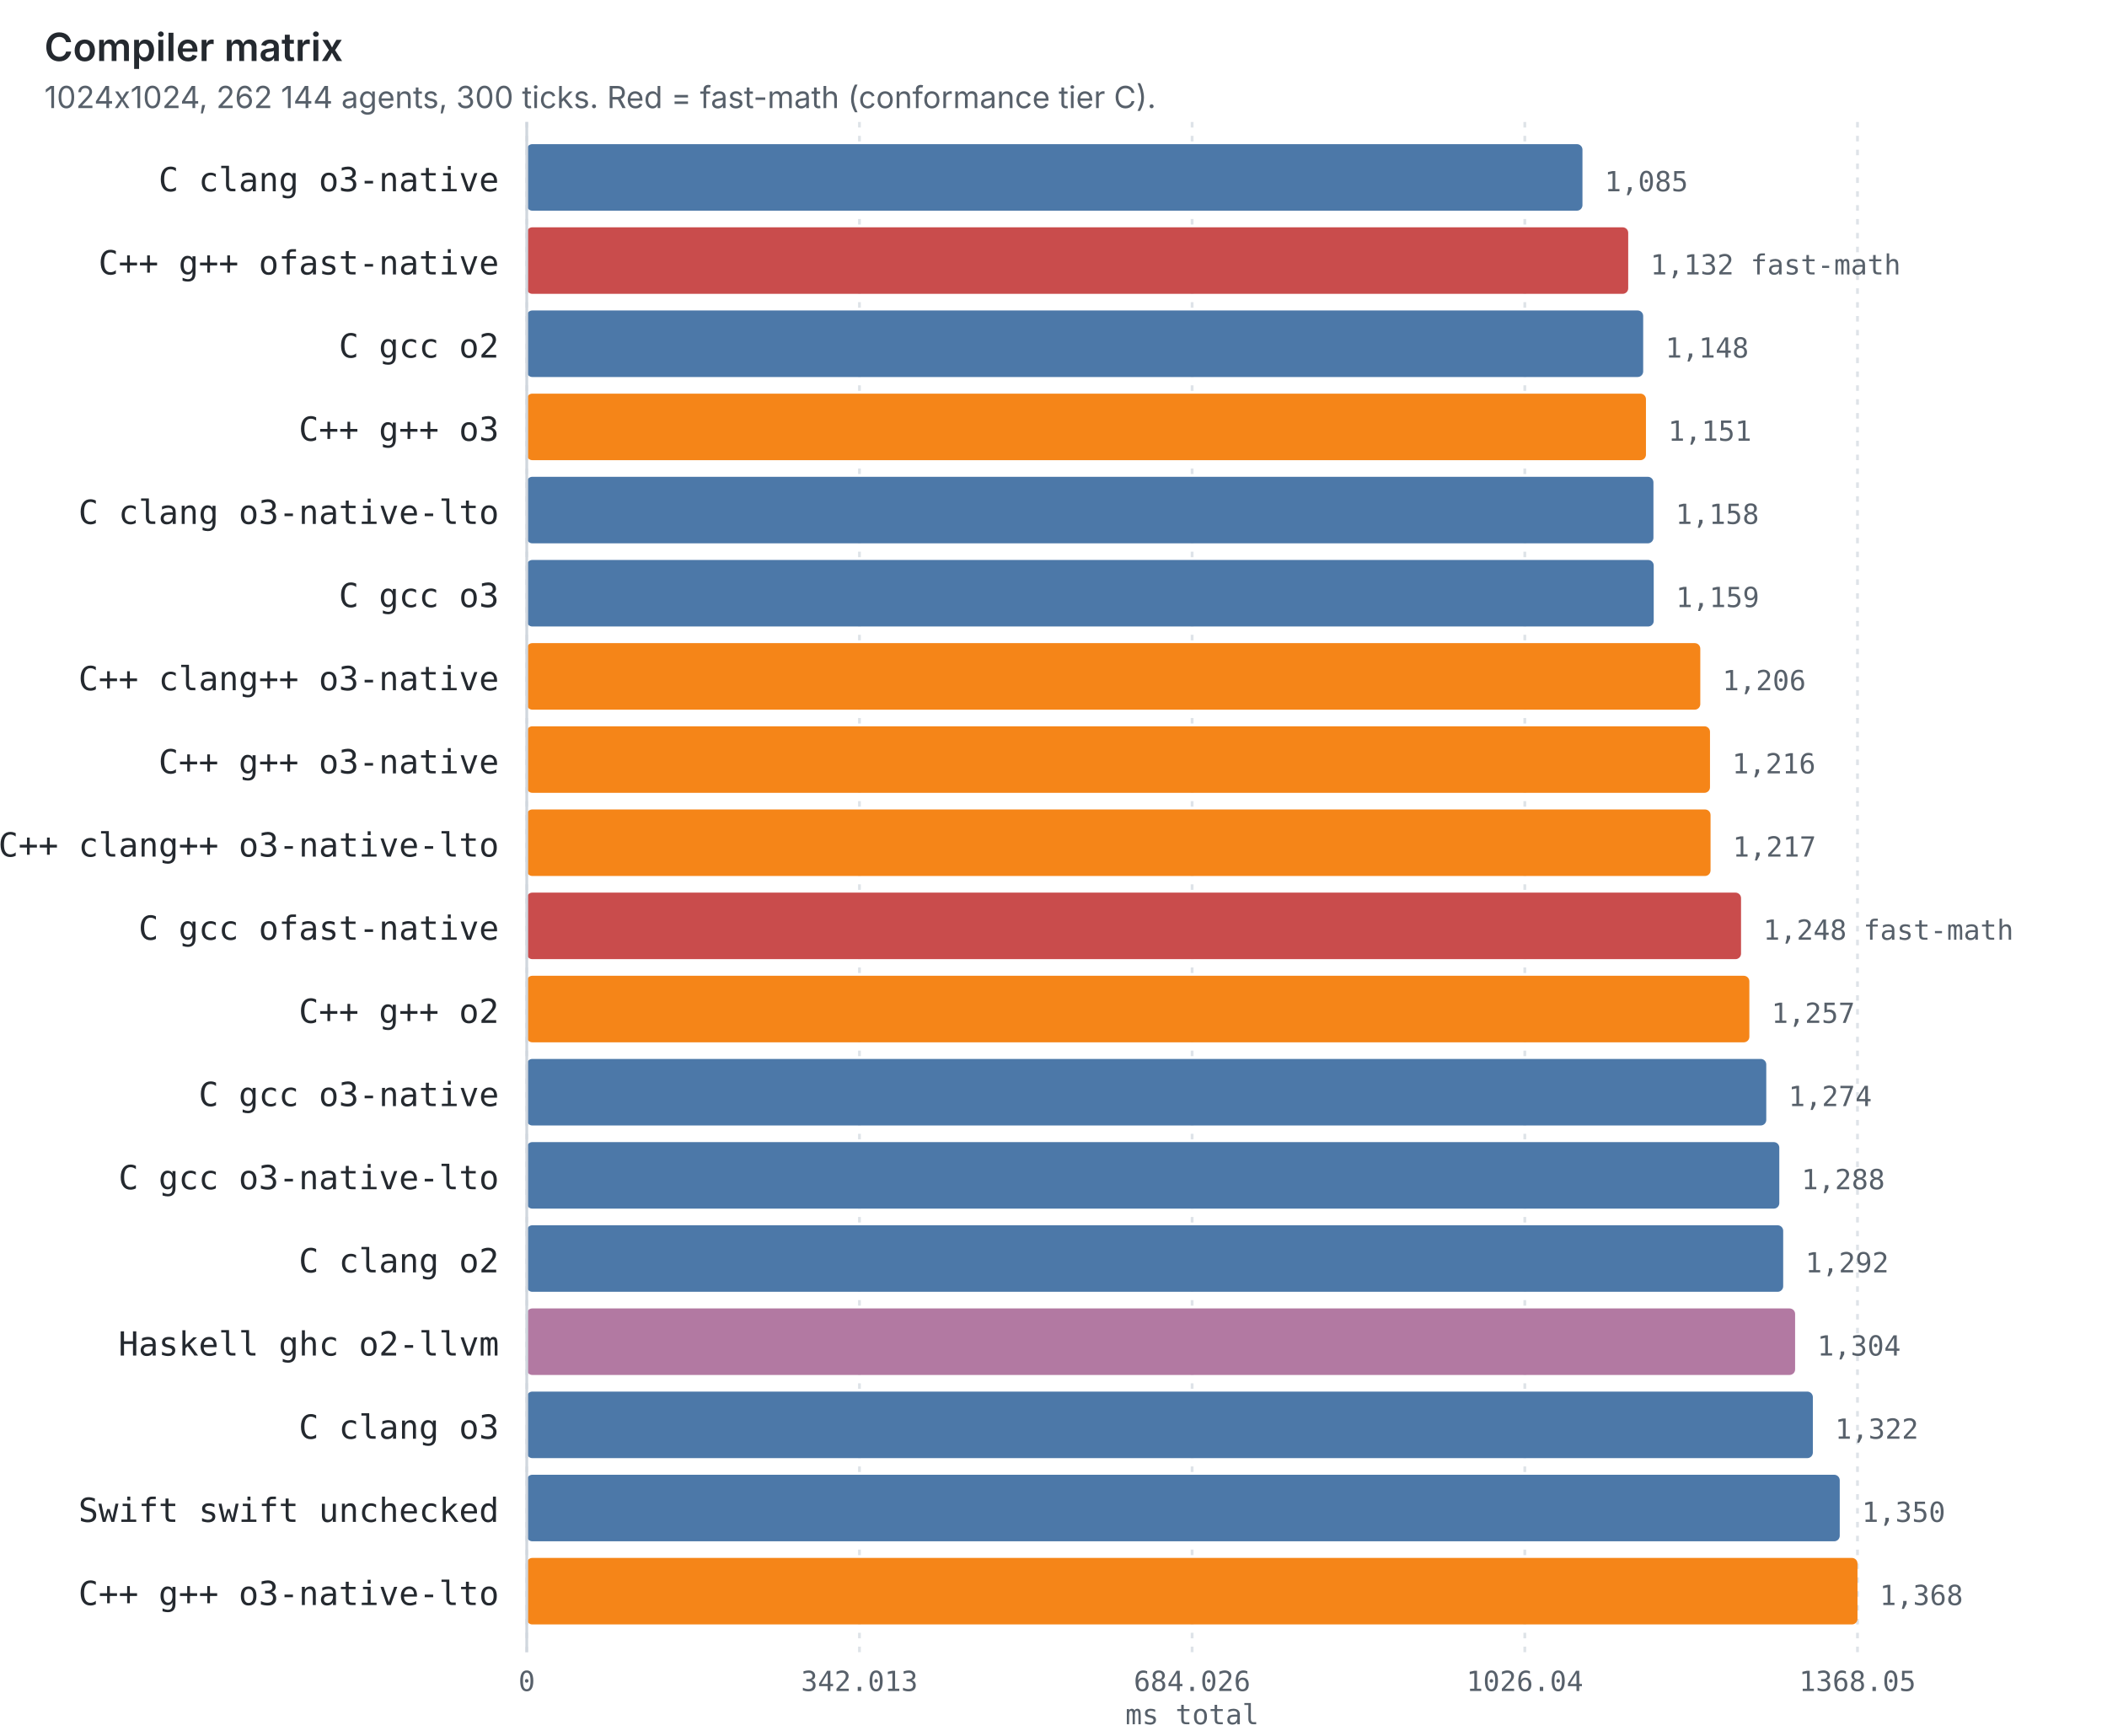
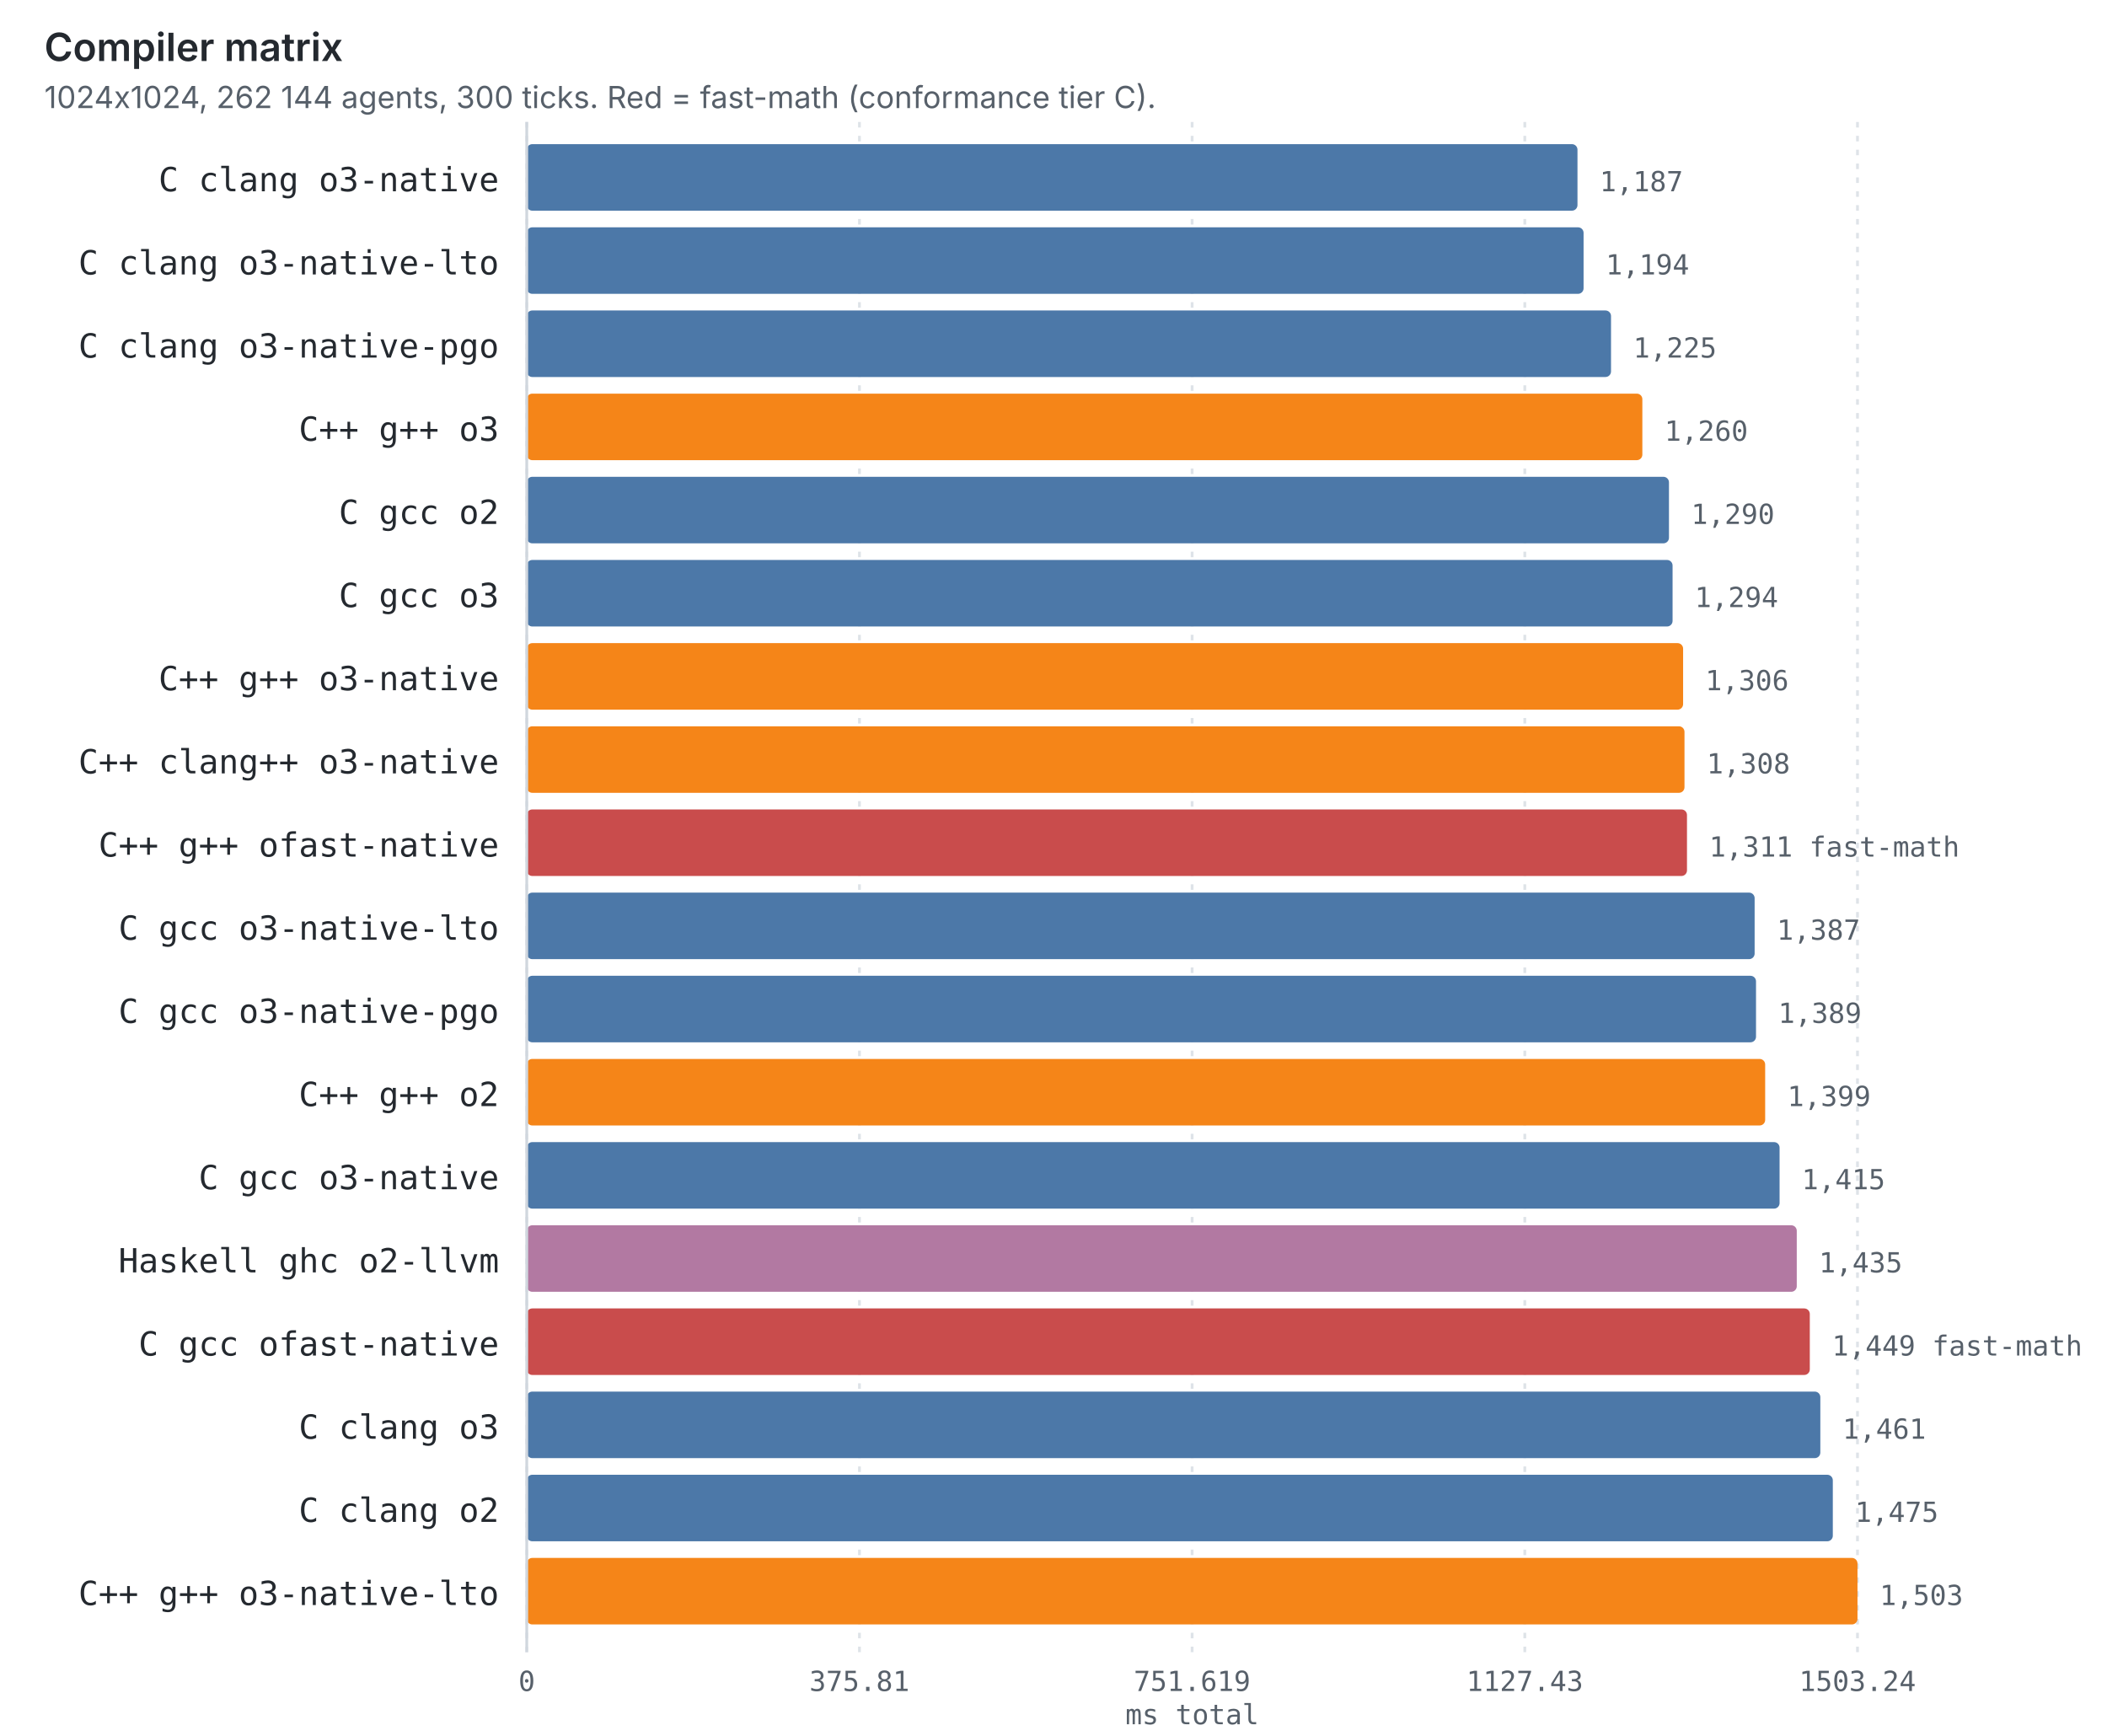
<svg xmlns="http://www.w3.org/2000/svg" viewBox="0 0 760 626" width="760" height="626" role="img" aria-label="Compiler matrix">
  <style>
    .bg    { fill: none; }
    .lbl   { fill: #24292f; font: 12px ui-monospace, "SF Mono", Menlo, monospace; }
    .lbl-s { fill: #57606a; font: 10px ui-monospace, "SF Mono", Menlo, monospace; }
    .ttl   { fill: #24292f; font: 600 14px -apple-system, "Segoe UI", sans-serif; }
    .sub   { fill: #57606a; font: 11px -apple-system, "Segoe UI", sans-serif; }
    .axis  { stroke: #d0d7de; stroke-width: 1; }
    .grid  { stroke: #d0d7de; stroke-width: 1; stroke-dasharray: 2 3; opacity: .7; }
    @media (prefers-color-scheme: dark) {
      .lbl   { fill: #e6edf3; }
      .lbl-s { fill: #9198a1; }
      .ttl   { fill: #e6edf3; }
      .sub   { fill: #9198a1; }
      .axis  { stroke: #3d444d; }
      .grid  { stroke: #3d444d; }
    }
  </style>
  <text x="16" y="22" class="ttl">Compiler matrix</text>
  <text x="16" y="39" class="sub">1024x1024, 262 144 agents, 300 ticks. Red = fast-math (conformance tier C).</text>
  <line x1="190.0" y1="44" x2="190.0" y2="596" class="grid" />
  <text x="190.0" y="610" class="lbl-s" text-anchor="middle">0</text>
  <line x1="310.0" y1="44" x2="310.0" y2="596" class="grid" />
-   <text x="310.0" y="610" class="lbl-s" text-anchor="middle">342.013</text>
+   <text x="310.0" y="610" class="lbl-s" text-anchor="middle">375.81</text>
  <line x1="430.0" y1="44" x2="430.0" y2="596" class="grid" />
-   <text x="430.0" y="610" class="lbl-s" text-anchor="middle">684.026</text>
+   <text x="430.0" y="610" class="lbl-s" text-anchor="middle">751.619</text>
  <line x1="550.0" y1="44" x2="550.0" y2="596" class="grid" />
-   <text x="550.0" y="610" class="lbl-s" text-anchor="middle">1026.04</text>
+   <text x="550.0" y="610" class="lbl-s" text-anchor="middle">1127.43</text>
  <line x1="670.0" y1="44" x2="670.0" y2="596" class="grid" />
-   <text x="670.0" y="610" class="lbl-s" text-anchor="middle">1368.05</text>
+   <text x="670.0" y="610" class="lbl-s" text-anchor="middle">1503.24</text>
  <text x="430" y="622" class="lbl-s" text-anchor="middle">ms total</text>
  <text x="180" y="69" class="lbl" text-anchor="end">C clang o3-native</text>
-   <rect x="190" y="52" width="380.8" height="24" rx="2" fill="#4c78a8" />
-   <text x="578.8" y="69" class="lbl-s">1,085</text>
-   <text x="180" y="99" class="lbl" text-anchor="end">C++ g++ ofast-native</text>
-   <rect x="190" y="82" width="397.3" height="24" rx="2" fill="#c94c4c" />
-   <text x="595.3" y="99" class="lbl-s">1,132  fast-math</text>
-   <text x="180" y="129" class="lbl" text-anchor="end">C gcc o2</text>
-   <rect x="190" y="112" width="402.7" height="24" rx="2" fill="#4c78a8" />
-   <text x="600.7" y="129" class="lbl-s">1,148</text>
+   <rect x="190" y="52" width="379.0" height="24" rx="2" fill="#4c78a8" />
+   <text x="577.0" y="69" class="lbl-s">1,187</text>
+   <text x="180" y="99" class="lbl" text-anchor="end">C clang o3-native-lto</text>
+   <rect x="190" y="82" width="381.2" height="24" rx="2" fill="#4c78a8" />
+   <text x="579.2" y="99" class="lbl-s">1,194</text>
+   <text x="180" y="129" class="lbl" text-anchor="end">C clang o3-native-pgo</text>
+   <rect x="190" y="112" width="391.1" height="24" rx="2" fill="#4c78a8" />
+   <text x="589.1" y="129" class="lbl-s">1,225</text>
  <text x="180" y="159" class="lbl" text-anchor="end">C++ g++ o3</text>
-   <rect x="190" y="142" width="403.7" height="24" rx="2" fill="#f58518" />
-   <text x="601.7" y="159" class="lbl-s">1,151</text>
-   <text x="180" y="189" class="lbl" text-anchor="end">C clang o3-native-lto</text>
-   <rect x="190" y="172" width="406.4" height="24" rx="2" fill="#4c78a8" />
-   <text x="604.4" y="189" class="lbl-s">1,158</text>
+   <rect x="190" y="142" width="402.4" height="24" rx="2" fill="#f58518" />
+   <text x="600.4" y="159" class="lbl-s">1,260</text>
+   <text x="180" y="189" class="lbl" text-anchor="end">C gcc o2</text>
+   <rect x="190" y="172" width="412.0" height="24" rx="2" fill="#4c78a8" />
+   <text x="610.0" y="189" class="lbl-s">1,290</text>
  <text x="180" y="219" class="lbl" text-anchor="end">C gcc o3</text>
-   <rect x="190" y="202" width="406.5" height="24" rx="2" fill="#4c78a8" />
-   <text x="604.5" y="219" class="lbl-s">1,159</text>
-   <text x="180" y="249" class="lbl" text-anchor="end">C++ clang++ o3-native</text>
-   <rect x="190" y="232" width="423.3" height="24" rx="2" fill="#f58518" />
-   <text x="621.3" y="249" class="lbl-s">1,206</text>
-   <text x="180" y="279" class="lbl" text-anchor="end">C++ g++ o3-native</text>
-   <rect x="190" y="262" width="426.8" height="24" rx="2" fill="#f58518" />
-   <text x="624.8" y="279" class="lbl-s">1,216</text>
-   <text x="180" y="309" class="lbl" text-anchor="end">C++ clang++ o3-native-lto</text>
-   <rect x="190" y="292" width="427.0" height="24" rx="2" fill="#f58518" />
-   <text x="625.0" y="309" class="lbl-s">1,217</text>
-   <text x="180" y="339" class="lbl" text-anchor="end">C gcc ofast-native</text>
-   <rect x="190" y="322" width="438.0" height="24" rx="2" fill="#c94c4c" />
-   <text x="636.0" y="339" class="lbl-s">1,248  fast-math</text>
-   <text x="180" y="369" class="lbl" text-anchor="end">C++ g++ o2</text>
-   <rect x="190" y="352" width="441.0" height="24" rx="2" fill="#f58518" />
-   <text x="639.0" y="369" class="lbl-s">1,257</text>
-   <text x="180" y="399" class="lbl" text-anchor="end">C gcc o3-native</text>
-   <rect x="190" y="382" width="447.1" height="24" rx="2" fill="#4c78a8" />
-   <text x="645.1" y="399" class="lbl-s">1,274</text>
-   <text x="180" y="429" class="lbl" text-anchor="end">C gcc o3-native-lto</text>
-   <rect x="190" y="412" width="451.8" height="24" rx="2" fill="#4c78a8" />
-   <text x="649.8" y="429" class="lbl-s">1,288</text>
-   <text x="180" y="459" class="lbl" text-anchor="end">C clang o2</text>
-   <rect x="190" y="442" width="453.2" height="24" rx="2" fill="#4c78a8" />
-   <text x="651.2" y="459" class="lbl-s">1,292</text>
-   <text x="180" y="489" class="lbl" text-anchor="end">Haskell ghc o2-llvm</text>
-   <rect x="190" y="472" width="457.5" height="24" rx="2" fill="#b279a2" />
-   <text x="655.5" y="489" class="lbl-s">1,304</text>
+   <rect x="190" y="202" width="413.3" height="24" rx="2" fill="#4c78a8" />
+   <text x="611.3" y="219" class="lbl-s">1,294</text>
+   <text x="180" y="249" class="lbl" text-anchor="end">C++ g++ o3-native</text>
+   <rect x="190" y="232" width="417.1" height="24" rx="2" fill="#f58518" />
+   <text x="615.1" y="249" class="lbl-s">1,306</text>
+   <text x="180" y="279" class="lbl" text-anchor="end">C++ clang++ o3-native</text>
+   <rect x="190" y="262" width="417.6" height="24" rx="2" fill="#f58518" />
+   <text x="615.6" y="279" class="lbl-s">1,308</text>
+   <text x="180" y="309" class="lbl" text-anchor="end">C++ g++ ofast-native</text>
+   <rect x="190" y="292" width="418.5" height="24" rx="2" fill="#c94c4c" />
+   <text x="616.5" y="309" class="lbl-s">1,311  fast-math</text>
+   <text x="180" y="339" class="lbl" text-anchor="end">C gcc o3-native-lto</text>
+   <rect x="190" y="322" width="442.9" height="24" rx="2" fill="#4c78a8" />
+   <text x="640.9" y="339" class="lbl-s">1,387</text>
+   <text x="180" y="369" class="lbl" text-anchor="end">C gcc o3-native-pgo</text>
+   <rect x="190" y="352" width="443.4" height="24" rx="2" fill="#4c78a8" />
+   <text x="641.4" y="369" class="lbl-s">1,389</text>
+   <text x="180" y="399" class="lbl" text-anchor="end">C++ g++ o2</text>
+   <rect x="190" y="382" width="446.7" height="24" rx="2" fill="#f58518" />
+   <text x="644.7" y="399" class="lbl-s">1,399</text>
+   <text x="180" y="429" class="lbl" text-anchor="end">C gcc o3-native</text>
+   <rect x="190" y="412" width="451.9" height="24" rx="2" fill="#4c78a8" />
+   <text x="649.9" y="429" class="lbl-s">1,415</text>
+   <text x="180" y="459" class="lbl" text-anchor="end">Haskell ghc o2-llvm</text>
+   <rect x="190" y="442" width="458.1" height="24" rx="2" fill="#b279a2" />
+   <text x="656.1" y="459" class="lbl-s">1,435</text>
+   <text x="180" y="489" class="lbl" text-anchor="end">C gcc ofast-native</text>
+   <rect x="190" y="472" width="462.8" height="24" rx="2" fill="#c94c4c" />
+   <text x="660.8" y="489" class="lbl-s">1,449  fast-math</text>
  <text x="180" y="519" class="lbl" text-anchor="end">C clang o3</text>
-   <rect x="190" y="502" width="463.9" height="24" rx="2" fill="#4c78a8" />
-   <text x="661.9" y="519" class="lbl-s">1,322</text>
-   <text x="180" y="549" class="lbl" text-anchor="end">Swift swift unchecked</text>
-   <rect x="190" y="532" width="473.6" height="24" rx="2" fill="#4c78a8" />
-   <text x="671.6" y="549" class="lbl-s">1,350</text>
+   <rect x="190" y="502" width="466.6" height="24" rx="2" fill="#4c78a8" />
+   <text x="664.6" y="519" class="lbl-s">1,461</text>
+   <text x="180" y="549" class="lbl" text-anchor="end">C clang o2</text>
+   <rect x="190" y="532" width="471.1" height="24" rx="2" fill="#4c78a8" />
+   <text x="669.1" y="549" class="lbl-s">1,475</text>
  <text x="180" y="579" class="lbl" text-anchor="end">C++ g++ o3-native-lto</text>
  <rect x="190" y="562" width="480.0" height="24" rx="2" fill="#f58518" />
-   <text x="678.0" y="579" class="lbl-s">1,368</text>
+   <text x="678.0" y="579" class="lbl-s">1,503</text>
  <line x1="190" y1="44" x2="190" y2="596" class="axis" />
</svg>
